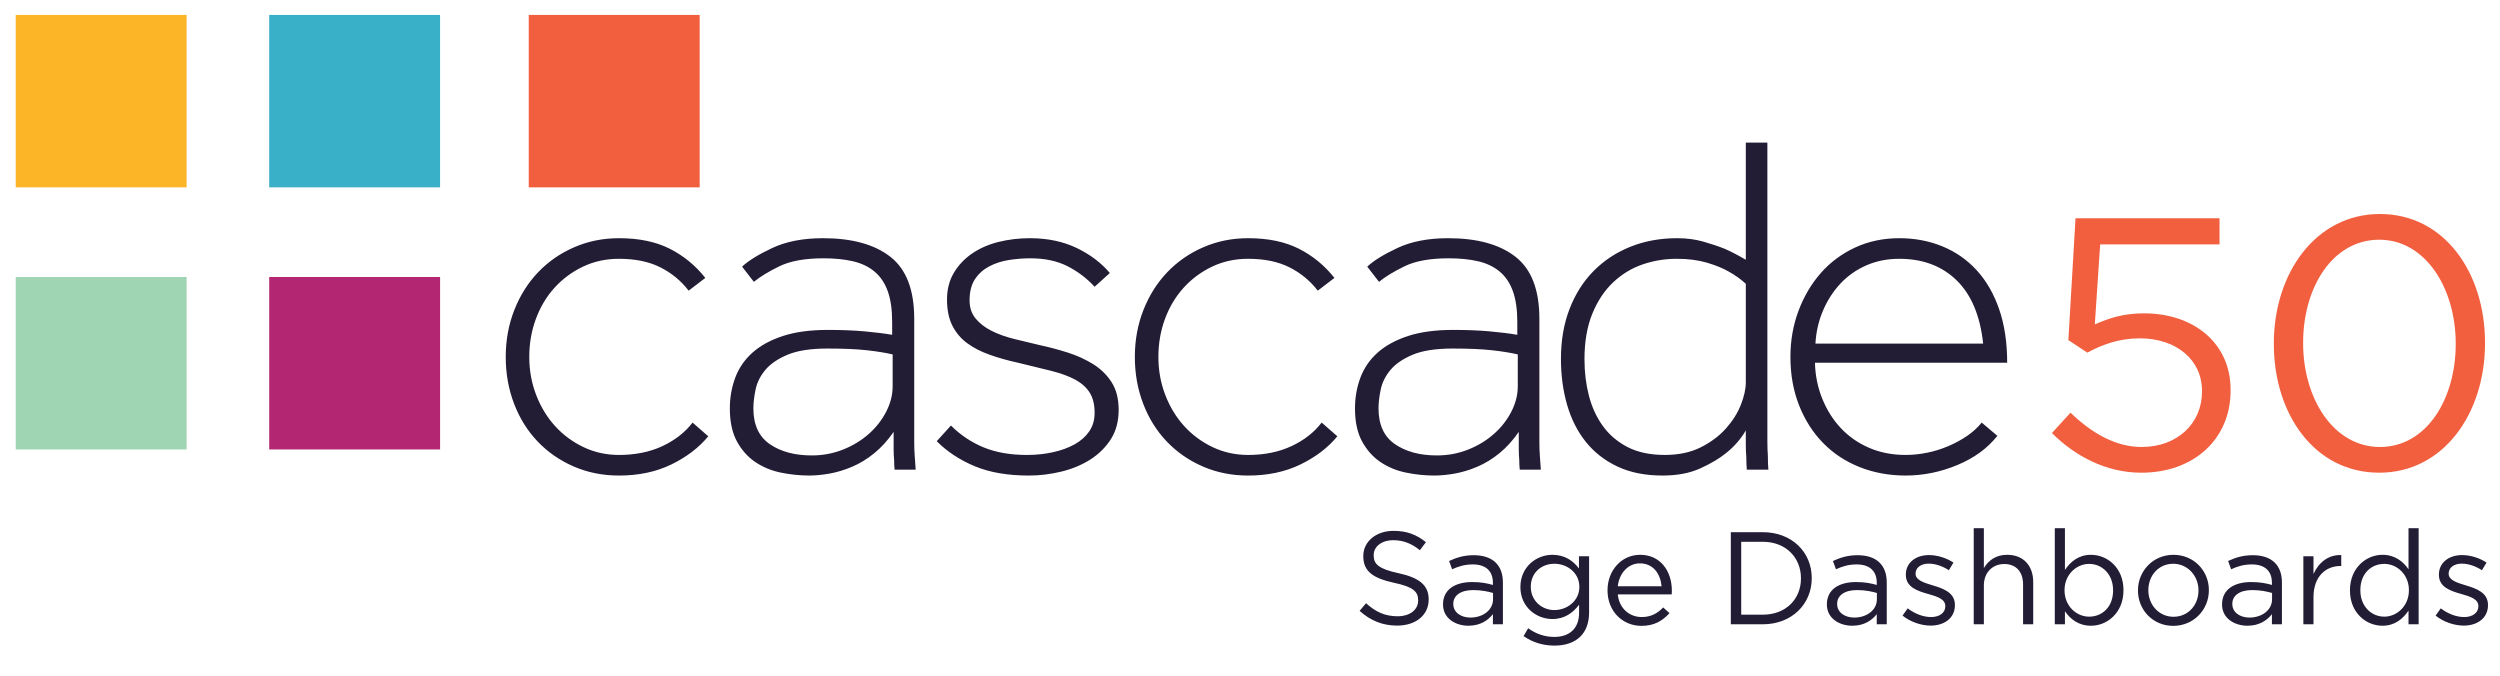
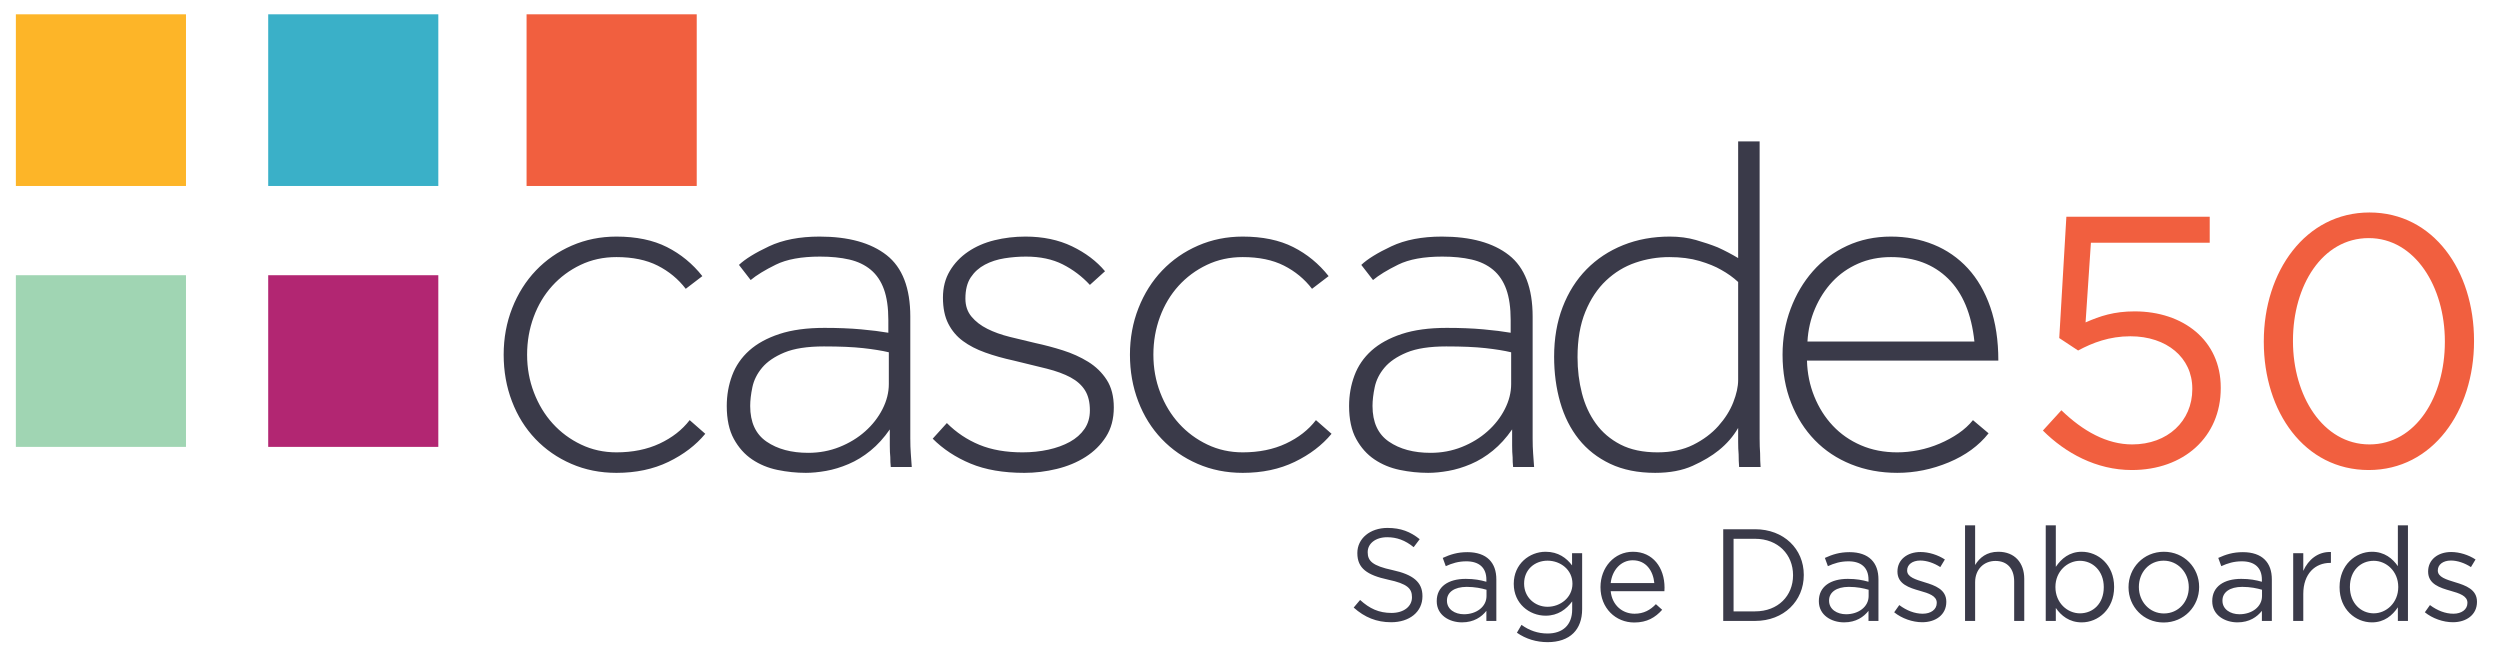
- <svg xmlns="http://www.w3.org/2000/svg" viewBox="0 0 1154 312" fill-rule="evenodd" clip-rule="evenodd" stroke-linejoin="round" stroke-miterlimit="1.414" width="1154" height="312">
-   <path fill="none" d="M0 0h1154v312H0z" />
-   <path fill="#3ab0c8" d="M124.268 6.888h78.877v79.599h-78.877z" />
-   <path fill="#b22672" d="M124.268 127.869h78.877v79.6h-78.877z" />
-   <path fill="#f15f3f" d="M244.069 6.888h78.899v79.599h-78.899z" />
-   <path fill="#fdb528" d="M7.261 6.888H86.14v79.599H7.261z" />
-   <path fill="#a0d5b3" d="M7.261 127.869H86.14v79.6H7.261z" />
-   <g fill="#221c34" fill-rule="nonzero">
-     <path d="M627.592 281.975l2.977-3.522c4.434 4.009 8.686 6.014 14.578 6.014 5.708 0 9.476-3.038 9.476-7.229v-.121c0-3.949-2.127-6.196-11.055-8.079-9.779-2.125-14.274-5.285-14.274-12.27v-.121c0-6.682 5.892-11.601 13.971-11.601 6.195 0 10.629 1.761 14.941 5.223l-2.794 3.706c-3.947-3.221-7.896-4.616-12.271-4.616-5.526 0-9.05 3.035-9.05 6.862v.121c0 4.01 2.187 6.258 11.542 8.261 9.475 2.064 13.848 5.528 13.848 12.027v.121c0 7.29-6.074 12.026-14.518 12.026-6.742 0-12.268-2.246-17.371-6.802zM666.102 279.06v-.121c0-6.742 5.468-10.267 13.424-10.267 4.01 0 6.804.547 9.599 1.337v-.972c0-5.59-3.403-8.504-9.294-8.504-3.704 0-6.62.911-9.537 2.247l-1.396-3.826c3.462-1.578 6.803-2.672 11.42-2.672 4.433 0 7.896 1.215 10.143 3.461 2.187 2.188 3.28 5.224 3.28 9.232v19.195h-4.616v-4.678c-2.188 2.794-5.771 5.346-11.298 5.346-5.892.001-11.725-3.34-11.725-9.778zm23.083-2.43v-2.915c-2.309-.669-5.347-1.337-9.171-1.337-5.832 0-9.174 2.551-9.174 6.317v.122c0 3.947 3.644 6.255 7.896 6.255 5.773 0 10.449-3.463 10.449-8.442zM703.277 293.637l2.125-3.646c3.584 2.613 7.593 4.01 12.087 4.01 6.926 0 11.42-3.826 11.42-11.176v-3.704c-2.733 3.644-6.562 6.62-12.33 6.62-7.533 0-14.76-5.649-14.76-14.698v-.123c0-9.172 7.289-14.821 14.76-14.821 5.892 0 9.719 2.917 12.27 6.317v-5.648h4.677v25.938c0 4.858-1.457 8.563-4.01 11.114-2.793 2.795-6.984 4.191-11.965 4.191-5.224 0-10.082-1.459-14.274-4.374zm25.753-22.657v-.122c0-6.438-5.587-10.629-11.541-10.629-5.951 0-10.872 4.13-10.872 10.569v.121c0 6.317 5.042 10.689 10.872 10.689 5.954.001 11.541-4.31 11.541-10.628zM757.822 284.829c4.313 0 7.35-1.762 9.901-4.435l2.916 2.613c-3.159 3.523-6.985 5.892-12.938 5.892-8.625 0-15.671-6.62-15.671-16.4 0-9.111 6.377-16.4 15.063-16.4 9.294 0 14.639 7.411 14.639 16.643 0 .426 0 .912-.061 1.642h-24.904c.669 6.619 5.529 10.445 11.055 10.445zm9.174-14.212c-.548-5.71-3.828-10.57-10.023-10.57-5.407 0-9.537 4.495-10.205 10.57h20.228zM798.945 245.652h14.76c13.363 0 22.596 9.172 22.596 21.138v.122c0 11.965-9.232 21.259-22.596 21.259h-14.76v-42.519zm14.76 38.084c10.751 0 17.616-7.29 17.616-16.704v-.12c0-9.415-6.865-16.826-17.616-16.826h-9.962v33.65h9.962zM843.287 279.06v-.121c0-6.742 5.467-10.267 13.424-10.267 4.008 0 6.804.547 9.598 1.337v-.972c0-5.59-3.402-8.504-9.294-8.504-3.705 0-6.62.911-9.536 2.247l-1.397-3.826c3.463-1.578 6.804-2.672 11.42-2.672 4.435 0 7.896 1.215 10.144 3.461 2.188 2.188 3.28 5.224 3.28 9.232v19.195h-4.616v-4.678c-2.188 2.794-5.771 5.346-11.299 5.346-5.893.001-11.724-3.34-11.724-9.778zm23.082-2.43v-2.915c-2.31-.669-5.346-1.337-9.172-1.337-5.832 0-9.172 2.551-9.172 6.317v.122c0 3.947 3.644 6.255 7.896 6.255 5.77 0 10.448-3.463 10.448-8.442zM878.214 284.161l2.369-3.34c3.401 2.552 7.167 4.008 10.872 4.008 3.766 0 6.5-1.943 6.5-4.98v-.121c0-3.158-3.705-4.373-7.836-5.527-4.92-1.397-10.386-3.098-10.386-8.869v-.12c0-5.406 4.494-8.99 10.689-8.99 3.827 0 8.079 1.337 11.299 3.463l-2.128 3.522c-2.914-1.883-6.255-3.037-9.293-3.037-3.705 0-6.073 1.944-6.073 4.555v.122c0 2.977 3.888 4.13 8.078 5.407 4.859 1.456 10.083 3.34 10.083 8.989v.121c0 5.951-4.92 9.414-11.176 9.414-4.495-.001-9.476-1.762-12.998-4.617zM911.075 243.83h4.677v18.404c2.066-3.401 5.345-6.136 10.751-6.136 7.593 0 12.027 5.104 12.027 12.573v19.499h-4.677v-18.343c0-5.833-3.159-9.477-8.688-9.477-5.405 0-9.414 3.947-9.414 9.84v17.979h-4.677V243.83h.001zM953.169 282.157v6.014h-4.677V243.83h4.677v19.255c2.551-3.767 6.256-6.986 12.027-6.986 7.531 0 15.002 5.954 15.002 16.279v.121c0 10.266-7.41 16.34-15.002 16.34-5.832 0-9.597-3.158-12.027-6.682zm22.231-9.597v-.121c0-7.41-5.103-12.147-11.055-12.147-5.831 0-11.358 4.92-11.358 12.087v.121c0 7.29 5.527 12.149 11.358 12.149 6.074-.001 11.055-4.497 11.055-12.089zM986.882 272.621v-.122c0-8.868 6.923-16.4 16.399-16.4 9.415 0 16.338 7.411 16.338 16.279v.121c0 8.868-6.983 16.4-16.461 16.4-9.414 0-16.276-7.411-16.276-16.278zm27.939 0v-.122c0-6.741-5.042-12.27-11.663-12.27-6.802 0-11.479 5.528-11.479 12.148v.121c0 6.743 4.979 12.209 11.602 12.209 6.803.001 11.54-5.465 11.54-12.086zM1025.7 279.06v-.121c0-6.742 5.467-10.267 13.425-10.267 4.008 0 6.802.547 9.596 1.337v-.972c0-5.59-3.401-8.504-9.294-8.504-3.704 0-6.621.911-9.536 2.247l-1.396-3.826c3.461-1.578 6.804-2.672 11.421-2.672 4.434 0 7.896 1.215 10.141 3.461 2.188 2.188 3.281 5.224 3.281 9.232v19.195h-4.616v-4.678c-2.188 2.794-5.77 5.346-11.299 5.346-5.892.001-11.723-3.34-11.723-9.778zm23.082-2.43v-2.915c-2.31-.669-5.347-1.337-9.173-1.337-5.832 0-9.171 2.551-9.171 6.317v.122c0 3.947 3.644 6.255 7.895 6.255 5.771 0 10.449-3.463 10.449-8.442zM1063.23 256.768h4.678v8.199c2.309-5.224 6.863-8.989 12.815-8.746v5.042h-.364c-6.863 0-12.451 4.92-12.451 14.396v12.513h-4.678v-31.404zM1084.74 272.56v-.121c0-10.265 7.471-16.34 15.003-16.34 5.83 0 9.597 3.159 12.027 6.682v-18.95h4.677v44.341h-4.677v-6.318c-2.552 3.767-6.258 6.986-12.027 6.986-7.532-.001-15.003-5.954-15.003-16.28zm27.212-.061v-.121c0-7.228-5.528-12.087-11.357-12.087-6.074 0-11.057 4.494-11.057 12.087v.121c0 7.411 5.104 12.149 11.057 12.149 5.829 0 11.357-4.92 11.357-12.149zM1124.28 284.161l2.37-3.34c3.401 2.552 7.167 4.008 10.873 4.008 3.767 0 6.499-1.943 6.499-4.98v-.121c0-3.158-3.705-4.373-7.836-5.527-4.92-1.397-10.386-3.098-10.386-8.869v-.12c0-5.406 4.494-8.99 10.689-8.99 3.827 0 8.078 1.337 11.298 3.463l-2.126 3.522c-2.916-1.883-6.257-3.037-9.295-3.037-3.704 0-6.072 1.944-6.072 4.555v.122c0 2.977 3.888 4.13 8.078 5.407 4.859 1.456 10.083 3.34 10.083 8.989v.121c0 5.951-4.919 9.414-11.176 9.414-4.495-.001-9.474-1.762-12.999-4.617z" />
+ <svg xmlns="http://www.w3.org/2000/svg" viewBox="0 0 961 252" fill-rule="evenodd" clip-rule="evenodd" stroke-linejoin="round" stroke-miterlimit="1.414" width="961" height="252">
+   <path fill="none" d="M0 0h961v252H0z" />
+   <path fill="#3ab0c8" d="M103.098 5.5h65.39v65.989h-65.39z" />
+   <path fill="#b22672" d="M103.098 105.794h65.39v65.989h-65.39z" />
+   <path fill="#f15f3f" d="M202.414 5.5h65.407v65.989h-65.407z" />
+   <path fill="#fdb528" d="M6.1 5.5h65.391v65.989H6.1z" />
+   <path fill="#a0d5b3" d="M6.1 105.794h65.391v65.989H6.1z" />
+   <g fill="#3a3a49" fill-rule="nonzero">
+     <path d="M520.354 233.548l2.467-2.92c3.677 3.324 7.201 4.985 12.086 4.985 4.731 0 7.854-2.518 7.854-5.992v-.101c0-3.273-1.762-5.137-9.163-6.697-8.107-1.762-11.834-4.381-11.834-10.172v-.102c0-5.538 4.884-9.615 11.582-9.615 5.136 0 8.811 1.459 12.386 4.33l-2.316 3.071c-3.271-2.67-6.545-3.827-10.171-3.827-4.583 0-7.502 2.518-7.502 5.688v.102c0 3.324 1.813 5.188 9.566 6.849 7.854 1.711 11.481 4.582 11.481 9.971v.1c0 6.044-5.036 9.97-12.035 9.97-5.589 0-10.17-1.863-14.401-5.64zM552.28 231.132v-.101c0-5.59 4.532-8.511 11.128-8.511 3.323 0 5.641.454 7.957 1.108v-.806c0-4.634-2.821-7.051-7.705-7.051-3.07 0-5.488.757-7.906 1.863l-1.157-3.172c2.87-1.309 5.64-2.214 9.467-2.214 3.676 0 6.545 1.007 8.408 2.868 1.813 1.814 2.721 4.331 2.721 7.654v15.912h-3.827v-3.878c-1.813 2.316-4.784 4.433-9.366 4.433-4.885.002-9.72-2.768-9.72-8.105zm19.135-2.014V226.7c-1.914-.553-4.432-1.107-7.603-1.107-4.834 0-7.604 2.114-7.604 5.237v.1c0 3.273 3.021 5.187 6.546 5.187 4.784-.001 8.661-2.871 8.661-6.999zM583.098 243.216l1.763-3.021c2.971 2.166 6.294 3.324 10.021 3.324 5.74 0 9.466-3.173 9.466-9.265v-3.072c-2.266 3.021-5.438 5.489-10.222 5.489-6.244 0-12.236-4.683-12.236-12.185v-.103c0-7.603 6.043-12.286 12.236-12.286 4.884 0 8.057 2.418 10.172 5.236v-4.683h3.877v21.502c0 4.028-1.208 7.1-3.324 9.215-2.315 2.316-5.791 3.475-9.919 3.475-4.332.001-8.36-1.209-11.834-3.626zm21.349-18.781v-.102c0-5.337-4.632-8.811-9.566-8.811-4.934 0-9.014 3.423-9.014 8.762v.1c0 5.237 4.18 8.862 9.014 8.862 4.934 0 9.566-3.575 9.566-8.811zM628.316 235.915c3.574 0 6.093-1.461 8.207-3.677l2.418 2.166c-2.619 2.921-5.791 4.885-10.726 4.885-7.15 0-12.991-5.488-12.991-13.596 0-7.553 5.287-13.596 12.487-13.596 7.704 0 12.136 6.144 12.136 13.797 0 .353 0 .755-.051 1.359H619.15c.555 5.49 4.584 8.662 9.166 8.662zm7.605-11.783c-.455-4.732-3.174-8.762-8.309-8.762-4.482 0-7.907 3.728-8.461 8.762h16.77zM662.407 203.437h12.236c11.077 0 18.731 7.604 18.731 17.524v.101c0 9.92-7.654 17.623-18.731 17.623h-12.236v-35.248zm12.237 31.572c8.912 0 14.603-6.043 14.603-13.848v-.1c0-7.805-5.69-13.948-14.603-13.948h-8.259v27.896h8.259zM699.167 231.132v-.101c0-5.59 4.53-8.511 11.129-8.511 3.321 0 5.64.454 7.955 1.108v-.806c0-4.634-2.82-7.051-7.705-7.051-3.071 0-5.487.757-7.905 1.863l-1.158-3.172c2.871-1.309 5.64-2.214 9.467-2.214 3.676 0 6.546 1.007 8.409 2.868 1.813 1.814 2.719 4.331 2.719 7.654v15.912h-3.826v-3.878c-1.813 2.316-4.783 4.433-9.366 4.433-4.887.002-9.719-2.768-9.719-8.105zm19.135-2.014V226.7c-1.914-.553-4.433-1.107-7.604-1.107-4.834 0-7.603 2.114-7.603 5.237v.1c0 3.273 3.021 5.187 6.546 5.187 4.783-.001 8.661-2.871 8.661-6.999zM728.121 235.361l1.963-2.77c2.82 2.116 5.942 3.323 9.015 3.323 3.121 0 5.388-1.611 5.388-4.129v-.101c0-2.618-3.072-3.626-6.496-4.583-4.079-1.157-8.61-2.566-8.61-7.352v-.101c0-4.48 3.726-7.453 8.862-7.453 3.172 0 6.697 1.109 9.365 2.871l-1.762 2.921c-2.417-1.562-5.187-2.519-7.705-2.519-3.07 0-5.035 1.611-5.035 3.777v.1c0 2.469 3.224 3.425 6.696 4.482 4.029 1.208 8.359 2.771 8.359 7.452v.102c0 4.934-4.078 7.804-9.264 7.804-3.727.003-7.856-1.457-10.776-3.824zM755.363 201.927h3.877v15.257c1.712-2.82 4.431-5.086 8.912-5.086 6.295 0 9.971 4.229 9.971 10.423v16.164h-3.877v-15.207c0-4.834-2.619-7.854-7.201-7.854-4.481 0-7.805 3.271-7.805 8.156v14.905h-3.877v-36.758zM790.258 233.7v4.984h-3.876v-36.758h3.876v15.962c2.115-3.123 5.188-5.791 9.971-5.791 6.244 0 12.438 4.935 12.438 13.495v.101c0 8.51-6.143 13.546-12.438 13.546-4.834 0-7.957-2.618-9.971-5.539zm18.431-7.957v-.101c0-6.143-4.23-10.069-9.166-10.069-4.834 0-9.416 4.077-9.416 10.02v.101c0 6.043 4.582 10.071 9.416 10.071 5.037 0 9.166-3.726 9.166-10.022zM818.206 225.795v-.102c0-7.353 5.74-13.596 13.595-13.596 7.805 0 13.545 6.144 13.545 13.495v.101c0 7.353-5.79 13.596-13.646 13.596-7.804 0-13.494-6.143-13.494-13.494zm23.162 0v-.102c0-5.589-4.179-10.171-9.668-10.171-5.64 0-9.517 4.582-9.517 10.07v.101c0 5.589 4.128 10.121 9.617 10.121 5.641 0 9.568-4.532 9.568-10.019zM850.384 231.132v-.101c0-5.59 4.531-8.511 11.129-8.511 3.323 0 5.64.454 7.955 1.108v-.806c0-4.634-2.819-7.051-7.705-7.051-3.071 0-5.488.757-7.906 1.863l-1.156-3.172c2.869-1.309 5.64-2.214 9.467-2.214 3.677 0 6.546 1.007 8.408 2.868 1.813 1.814 2.72 4.331 2.72 7.654v15.912h-3.827v-3.878c-1.813 2.316-4.783 4.433-9.366 4.433-4.885.002-9.719-2.768-9.719-8.105zm19.135-2.014V226.7c-1.914-.553-4.433-1.107-7.604-1.107-4.835 0-7.603 2.114-7.603 5.237v.1c0 3.273 3.02 5.187 6.545 5.187 4.784-.001 8.662-2.871 8.662-6.999zM881.503 212.651h3.878v6.798c1.913-4.331 5.689-7.452 10.624-7.252v4.18h-.302c-5.689 0-10.322 4.08-10.322 11.935v10.373h-3.878v-26.034zM899.329 225.743v-.101c0-8.509 6.192-13.545 12.437-13.545 4.835 0 7.956 2.618 9.972 5.538v-15.709h3.877v36.758h-3.877v-5.237c-2.115 3.123-5.188 5.792-9.972 5.792-6.245 0-12.437-4.935-12.437-13.496zm22.559-.05v-.101c0-5.991-4.583-10.02-9.415-10.02-5.035 0-9.166 3.725-9.166 10.02v.101c0 6.144 4.23 10.071 9.166 10.071 4.832.001 9.415-4.078 9.415-10.071zM932.11 235.361l1.964-2.77c2.819 2.116 5.94 3.323 9.014 3.323 3.123 0 5.389-1.611 5.389-4.129v-.101c0-2.618-3.072-3.626-6.497-4.583-4.078-1.157-8.609-2.566-8.609-7.352v-.101c0-4.48 3.726-7.453 8.861-7.453 3.173 0 6.697 1.109 9.365 2.871l-1.762 2.921c-2.418-1.562-5.187-2.519-7.705-2.519-3.069 0-5.034 1.611-5.034 3.777v.1c0 2.469 3.223 3.425 6.696 4.482 4.028 1.208 8.359 2.771 8.359 7.452v.102c0 4.934-4.079 7.804-9.265 7.804-3.728.003-7.855-1.457-10.776-3.824z" />
  </g>
  <g fill-rule="nonzero">
-     <g fill="#221c34">
-       <path d="M326.934 201.398c-4.378 5.289-10.073 9.623-17.09 13.022-7.02 3.39-15.055 5.092-24.105 5.092-7.551 0-14.525-1.396-20.941-4.193-6.415-2.787-11.961-6.633-16.638-11.538-4.677-4.91-8.297-10.713-10.864-17.431-2.569-6.716-3.849-13.921-3.849-21.623 0-7.696 1.321-14.896 3.96-21.614 2.642-6.716 6.299-12.524 10.98-17.43 4.676-4.9 10.218-8.751 16.638-11.543 6.411-2.793 13.317-4.189 20.713-4.189 9.199 0 17.012 1.625 23.428 4.869 6.408 3.245 11.881 7.734 16.407 13.469l-7.695 5.882c-3.472-4.526-7.807-8.113-13.018-10.75-5.204-2.637-11.583-3.96-19.123-3.96-6.041 0-11.587 1.208-16.638 3.622-5.061 2.409-9.434 5.659-13.13 9.729-3.7 4.079-6.563 8.869-8.6 14.376-2.038 5.508-3.058 11.356-3.058 17.539 0 6.192 1.052 12.042 3.169 17.545 2.113 5.51 5.012 10.297 8.713 14.377 3.695 4.069 8.073 7.322 13.129 9.732 5.056 2.417 10.527 3.622 16.415 3.622 7.54 0 14.218-1.359 20.031-4.074 5.806-2.719 10.446-6.338 13.923-10.868l7.243 6.337zM412.044 163.602c-3.167-.753-7.13-1.396-11.882-1.926-4.757-.53-10.83-.79-18.221-.79-7.695 0-13.807.944-18.335 2.825-4.526 1.889-7.959 4.229-10.3 7.018-2.341 2.791-3.847 5.813-4.528 9.056-.678 3.244-1.018 6.146-1.018 8.711 0 7.546 2.528 13.059 7.583 16.526 5.056 3.477 11.507 5.207 19.351 5.207 5.131 0 9.962-.909 14.488-2.716 4.53-1.811 8.49-4.225 11.887-7.245 3.392-3.012 6.071-6.447 8.033-10.298 1.962-3.848 2.944-7.735 2.944-11.658v-14.71h-.002zm.905 53.192c-.152-1.36-.224-2.865-.224-4.527-.153-1.505-.228-3.32-.228-5.434v-7.47c-2.715 3.925-5.697 7.209-8.939 9.847-3.246 2.647-6.643 4.719-10.19 6.224-3.545 1.511-7.018 2.564-10.41 3.167-3.397.603-6.532.908-9.395.908-4.378 0-8.751-.452-13.129-1.355-4.377-.903-8.298-2.528-11.77-4.868-3.473-2.336-6.304-5.508-8.489-9.509-2.188-3.992-3.281-9.084-3.281-15.281 0-4.979.828-9.69 2.491-14.145 1.659-4.448 4.298-8.295 7.918-11.544 3.625-3.244 8.297-5.808 14.035-7.696 5.734-1.886 12.675-2.825 20.824-2.825 6.34 0 11.998.223 16.98.676 4.98.455 9.199.98 12.675 1.582v-5.885c0-5.736-.677-10.485-2.037-14.259-1.36-3.769-3.396-6.79-6.112-9.056-2.719-2.26-6.037-3.848-9.96-4.75-3.927-.908-8.453-1.36-13.583-1.36-8.601 0-15.432 1.247-20.482 3.737-5.061 2.492-8.943 4.863-11.658 7.132l-5.434-7.018c2.866-2.718 7.503-5.584 13.919-8.605 6.415-3.016 14.223-4.526 23.432-4.526 13.429 0 23.799 2.87 31.123 8.605 7.316 5.736 10.979 15.24 10.979 28.518v56.477c0 2.638.075 4.946.226 6.9.148 2.417.304 4.525.452 6.342h-9.733v-.002zM438.952 196.421c4.373 4.375 9.395 7.738 15.052 10.074 5.661 2.341 12.336 3.509 20.031 3.509 4.225 0 8.224-.42 11.998-1.25 3.771-.826 7.093-2.035 9.963-3.618 2.863-1.584 5.124-3.582 6.788-6.001 1.66-2.408 2.491-5.278 2.491-8.596 0-3.768-.757-6.871-2.261-9.285-1.515-2.413-3.739-4.412-6.682-6-2.938-1.583-6.639-2.942-11.092-4.069a996.76 996.76 0 00-15.278-3.737c-4.83-1.054-9.243-2.296-13.241-3.736-4-1.434-7.433-3.203-10.295-5.32-2.871-2.109-5.136-4.787-6.795-8.031-1.658-3.243-2.491-7.281-2.491-12.113 0-4.677 1.057-8.789 3.174-12.333 2.11-3.549 4.937-6.524 8.489-8.944 3.541-2.408 7.615-4.188 12.224-5.319 4.597-1.133 9.39-1.698 14.371-1.698 8.149 0 15.354 1.515 21.618 4.526 6.263 3.021 11.355 6.873 15.279 11.543l-7.018 6.338a44.286 44.286 0 00-12.564-9.504c-4.751-2.41-10.451-3.624-17.085-3.624-3.324 0-6.646.265-9.962.795-3.323.529-6.34 1.505-9.056 2.938-2.719 1.437-4.905 3.399-6.563 5.891-1.663 2.491-2.491 5.771-2.491 9.842 0 3.321.94 6.114 2.831 8.377 1.885 2.262 4.337 4.152 7.356 5.657 3.018 1.515 6.483 2.761 10.414 3.737 3.92.986 7.843 1.922 11.771 2.834 4.223.904 8.489 2.034 12.787 3.391 4.302 1.359 8.225 3.134 11.77 5.32 3.545 2.194 6.415 4.978 8.606 8.377 2.183 3.391 3.28 7.66 3.28 12.79 0 5.282-1.208 9.809-3.62 13.578-2.417 3.773-5.589 6.903-9.51 9.394-3.924 2.488-8.376 4.34-13.353 5.544-4.98 1.205-9.96 1.816-14.943 1.816-9.81 0-18.146-1.441-25.008-4.307-6.869-2.86-12.719-6.713-17.546-11.545l6.561-7.241zM617.331 201.398c-4.375 5.289-10.074 9.623-17.093 13.022-7.017 3.39-15.052 5.092-24.1 5.092-7.551 0-14.528-1.396-20.943-4.193-6.416-2.787-11.958-6.633-16.636-11.538-4.681-4.91-8.3-10.713-10.866-17.431-2.569-6.716-3.849-13.921-3.849-21.623 0-7.696 1.32-14.896 3.96-21.614 2.642-6.716 6.301-12.524 10.982-17.43 4.677-4.9 10.216-8.751 16.635-11.543 6.412-2.793 13.319-4.189 20.716-4.189 9.198 0 17.01 1.625 23.426 4.869 6.41 3.245 11.88 7.734 16.407 13.469l-7.693 5.882c-3.472-4.526-7.807-8.113-13.018-10.75-5.205-2.637-11.585-3.96-19.122-3.96-6.041 0-11.589 1.208-16.641 3.622-5.061 2.409-9.432 5.659-13.128 9.729-3.7 4.079-6.565 8.869-8.604 14.376-2.035 5.508-3.053 11.356-3.053 17.539 0 6.192 1.05 12.042 3.167 17.545 2.112 5.51 5.015 10.297 8.714 14.377 3.697 4.069 8.072 7.322 13.127 9.732 5.055 2.417 10.527 3.622 16.417 3.622 7.537 0 14.217-1.359 20.025-4.074 5.81-2.719 10.449-6.338 13.926-10.868l7.244 6.337zM700.611 163.602c-3.167-.753-7.132-1.396-11.882-1.926-4.76-.53-10.833-.79-18.225-.79-7.692 0-13.811.944-18.336 2.825-4.522 1.889-7.959 4.229-10.3 7.018-2.34 2.791-3.846 5.813-4.525 9.056-.681 3.244-1.019 6.146-1.019 8.711 0 7.546 2.528 13.059 7.583 16.526 5.056 3.477 11.508 5.207 19.351 5.207 5.129 0 9.961-.909 14.487-2.716 4.531-1.811 8.491-4.225 11.883-7.245 3.398-3.012 6.078-6.447 8.038-10.298 1.963-3.848 2.944-7.735 2.944-11.658v-14.71h.001zm.904 53.192a41.236 41.236 0 01-.225-4.527c-.15-1.505-.228-3.32-.228-5.434v-7.47c-2.715 3.925-5.694 7.209-8.938 9.847-3.243 2.647-6.644 4.719-10.189 6.224-3.545 1.511-7.018 2.564-10.411 3.167-3.396.603-6.529.908-9.396.908-4.376 0-8.752-.452-13.127-1.355-4.381-.903-8.299-2.528-11.771-4.868-3.473-2.336-6.302-5.508-8.487-9.509-2.189-3.992-3.281-9.084-3.281-15.281 0-4.979.826-9.69 2.493-14.145 1.655-4.448 4.298-8.295 7.916-11.544 3.627-3.244 8.3-5.808 14.034-7.696 5.735-1.886 12.68-2.825 20.825-2.825 6.342 0 11.999.223 16.981.676 4.979.455 9.199.98 12.677 1.582v-5.885c0-5.736-.685-10.485-2.04-14.259-1.358-3.769-3.396-6.79-6.11-9.056-2.719-2.26-6.04-3.848-9.96-4.75-3.924-.908-8.455-1.36-13.584-1.36-8.6 0-15.431 1.247-20.482 3.737-5.06 2.492-8.942 4.863-11.657 7.132l-5.434-7.018c2.864-2.718 7.5-5.584 13.916-8.605 6.415-3.016 14.222-4.526 23.435-4.526 13.428 0 23.799 2.87 31.123 8.605 7.313 5.736 10.979 15.24 10.979 28.518v56.477c0 2.638.072 4.946.223 6.9.15 2.417.307 4.525.452 6.342h-9.734v-.002zM805.865 131.005c-2.264-2.109-4.904-3.998-7.921-5.662-2.569-1.501-5.887-2.861-9.962-4.075-4.073-1.205-8.756-1.807-14.034-1.807-5.435 0-10.677.867-15.731 2.601-5.057 1.734-9.583 4.49-13.585 8.263-3.997 3.774-7.209 8.601-9.617 14.487-2.414 5.887-3.623 12.904-3.623 21.053 0 5.886.679 11.471 2.039 16.746 1.36 5.282 3.509 9.965 6.451 14.034 2.944 4.079 6.754 7.322 11.431 9.737 4.677 2.414 10.412 3.618 17.201 3.618 6.343 0 11.85-1.164 16.527-3.505 4.676-2.341 8.564-5.243 11.657-8.72 3.095-3.467 5.397-7.127 6.903-10.973 1.507-3.853 2.264-7.278 2.264-10.303v-45.494zm.451 85.789a77.127 77.127 0 01-.225-5.886c-.154-1.661-.227-3.588-.227-5.772v-6.452c-2.264 3.925-5.283 7.397-9.054 10.417-3.17 2.563-7.167 4.94-11.995 7.127-4.835 2.19-10.641 3.281-17.435 3.281-7.998 0-14.933-1.396-20.824-4.185-5.886-2.792-10.749-6.606-14.601-11.435-3.842-4.827-6.712-10.521-8.601-17.087-1.885-6.566-2.823-13.62-2.823-21.167 0-8.446 1.313-16.107 3.954-22.977 2.643-6.864 6.344-12.709 11.093-17.54 4.754-4.828 10.412-8.564 16.978-11.206 6.565-2.638 13.771-3.961 21.618-3.961 4.376 0 8.411.53 12.105 1.588 3.696 1.054 7.059 2.19 10.075 3.396a92.804 92.804 0 019.509 4.982V65.812h9.96v137.74c0 2.638.077 4.946.225 6.9 0 2.417.077 4.525.227 6.342h-9.959zM915.421 158.618c-1.354-12.822-5.434-22.558-12.224-29.202-6.789-6.639-15.618-9.956-26.481-9.956-5.59 0-10.682 1.023-15.276 3.057-4.608 2.036-8.568 4.828-11.887 8.373-3.321 3.545-6 7.697-8.039 12.452-2.035 4.75-3.208 9.847-3.509 15.276h77.416zm6.566 42.558c-4.531 5.734-10.676 10.226-18.446 13.469-7.776 3.244-15.738 4.864-23.887 4.864-7.692 0-14.824-1.324-21.39-3.957-6.563-2.642-12.184-6.377-16.86-11.21-4.682-4.823-8.342-10.6-10.981-17.315-2.638-6.716-3.962-14.145-3.962-22.294 0-7.547 1.245-14.637 3.737-21.281 2.492-6.638 5.923-12.447 10.298-17.425 4.375-4.982 9.66-8.906 15.842-11.777 6.188-2.865 12.981-4.298 20.378-4.298 7.091 0 13.691 1.241 19.808 3.733 6.108 2.492 11.388 6.155 15.841 10.981 4.449 4.833 7.926 10.828 10.416 17.993 2.487 7.172 3.732 15.43 3.732 24.784h-88.73c.15 5.892 1.281 11.435 3.394 16.641 2.108 5.206 4.979 9.737 8.602 13.584 3.623 3.851 7.961 6.866 13.017 9.052 5.056 2.19 10.673 3.281 16.86 3.281 3.176 0 6.452-.333 9.851-1.014a49.422 49.422 0 009.843-3.062c3.171-1.351 6.077-2.938 8.719-4.749 2.637-1.813 4.863-3.851 6.676-6.11l7.242 6.11z" />
+     <g fill="#3a3a49">
+       <path d="M271.109 166.751c-3.629 4.384-8.351 7.979-14.168 10.795-5.819 2.811-12.48 4.221-19.983 4.221-6.26 0-12.042-1.156-17.36-3.475-5.318-2.312-9.916-5.501-13.793-9.566-3.876-4.071-6.878-8.881-9.006-14.449-2.13-5.567-3.19-11.541-3.19-17.926 0-6.381 1.095-12.35 3.283-17.917 2.19-5.569 5.222-10.383 9.103-14.45 3.877-4.063 8.472-7.254 13.793-9.57 5.315-2.314 11.04-3.472 17.171-3.472 7.626 0 14.104 1.347 19.421 4.036 5.313 2.689 9.85 6.412 13.602 11.165l-6.379 4.876c-2.878-3.752-6.472-6.725-10.791-8.912-4.314-2.187-9.602-3.283-15.853-3.283-5.008 0-9.605 1.002-13.792 3.003-4.195 1.997-7.821 4.69-10.884 8.064-3.068 3.382-5.441 7.354-7.13 11.92-1.689 4.564-2.535 9.413-2.535 14.539 0 5.134.872 9.982 2.627 14.544 1.751 4.568 4.155 8.538 7.223 11.919 3.064 3.374 6.693 6.07 10.885 8.068 4.19 2.004 8.726 3.002 13.607 3.002 6.251 0 11.787-1.126 16.606-3.378 4.813-2.253 8.66-5.252 11.542-9.009l6.001 5.255zM341.665 135.417c-2.625-.624-5.911-1.158-9.85-1.598-3.943-.438-8.978-.653-15.105-.653-6.38 0-11.447.782-15.201 2.342-3.752 1.565-6.599 3.506-8.539 5.817-1.94 2.314-3.189 4.818-3.753 7.507-.562 2.69-.844 5.096-.844 7.222 0 6.256 2.096 10.825 6.286 13.7 4.192 2.883 9.54 4.316 16.042 4.316 4.253 0 8.259-.754 12.012-2.251 3.754-1.502 7.038-3.503 9.854-6.007 2.812-2.496 5.033-5.344 6.659-8.536 1.626-3.189 2.44-6.412 2.44-9.665v-12.194h-.001zm.75 44.097a34.018 34.018 0 01-.185-3.754c-.127-1.246-.189-2.752-.189-4.504v-6.192c-2.251 3.253-4.723 5.977-7.411 8.163-2.691 2.194-5.507 3.912-8.448 5.159-2.938 1.251-5.818 2.126-8.629 2.625-2.816.499-5.415.753-7.788.753-3.63 0-7.256-.374-10.885-1.123-3.629-.75-6.879-2.096-9.757-4.036-2.879-1.936-5.226-4.566-7.037-7.883-1.814-3.31-2.72-7.53-2.72-12.668 0-4.127.686-8.034 2.064-11.726 1.375-3.688 3.564-6.876 6.565-9.57 3.005-2.688 6.878-4.815 11.635-6.38 4.754-1.563 10.508-2.342 17.264-2.342 5.256 0 9.946.185 14.076.56 4.129.378 7.626.813 10.508 1.313v-4.88c0-4.755-.562-8.692-1.689-11.82-1.127-3.125-2.816-5.628-5.067-7.509-2.254-1.872-5.004-3.189-8.257-3.937-3.255-.753-7.007-1.127-11.261-1.127-7.13 0-12.793 1.033-16.98 3.098-4.195 2.064-7.414 4.031-9.665 5.912l-4.505-5.818c2.376-2.255 6.22-4.63 11.539-7.133 5.318-2.501 11.791-3.753 19.425-3.753 11.132 0 19.729 2.379 25.801 7.134 6.064 4.755 9.1 12.634 9.1 23.642v46.818c0 2.187.063 4.101.187 5.719.124 2.005.252 3.753.375 5.259h-8.066zM363.972 162.623c3.626 3.629 7.789 6.416 12.479 8.354 4.692 1.939 10.227 2.907 16.605 2.907 3.502 0 6.818-.347 9.946-1.035 3.126-.686 5.88-1.688 8.259-3 2.373-1.313 4.248-2.97 5.627-4.974 1.376-1.998 2.065-4.377 2.065-7.127 0-3.124-.628-5.695-1.875-7.697-1.255-2.001-3.099-3.656-5.54-4.974-2.436-1.313-5.504-2.44-9.195-3.375a840.09 840.09 0 00-12.666-3.097c-4.003-.874-7.662-1.903-10.977-3.098-3.315-1.188-6.162-2.655-8.535-4.411-2.38-1.748-4.258-3.968-5.633-6.657-1.374-2.689-2.064-6.036-2.064-10.043 0-3.876.875-7.285 2.63-10.224 1.749-2.941 4.092-5.409 7.037-7.414 2.936-1.997 6.313-3.472 10.133-4.41 3.812-.939 7.785-1.407 11.914-1.407 6.755 0 12.729 1.255 17.921 3.753 5.192 2.503 9.414 5.695 12.666 9.569l-5.817 5.254a36.715 36.715 0 00-10.416-7.88c-3.939-1.997-8.665-3.002-14.164-3.002-2.755 0-5.509.219-8.259.658-2.754.439-5.256 1.249-7.507 2.436-2.254 1.191-4.066 2.818-5.441 4.884-1.378 2.065-2.065 4.784-2.065 8.159 0 2.754.78 5.068 2.347 6.945 1.563 1.875 3.596 3.44 6.098 4.689 2.501 1.256 5.375 2.288 8.633 3.098 3.249.817 6.501 1.593 9.757 2.35a115.18 115.18 0 0110.601 2.811c3.566 1.127 6.818 2.599 9.757 4.41 2.938 1.819 5.318 4.127 7.133 6.944 1.81 2.811 2.72 6.351 2.72 10.604 0 4.379-1.002 8.131-3.001 11.256-2.003 3.129-4.633 5.723-7.883 7.788-3.253 2.063-6.944 3.598-11.069 4.596-4.128.999-8.257 1.505-12.388 1.505-8.132 0-15.043-1.194-20.731-3.569-5.695-2.372-10.544-5.564-14.545-9.57l5.443-6.006zM511.849 166.751c-3.628 4.384-8.352 7.979-14.17 10.795-5.817 2.811-12.478 4.221-19.979 4.221-6.26 0-12.043-1.156-17.362-3.475-5.318-2.312-9.914-5.501-13.791-9.566-3.881-4.071-6.88-8.881-9.008-14.449-2.129-5.567-3.19-11.541-3.19-17.926 0-6.381 1.094-12.35 3.284-17.917 2.189-5.569 5.223-10.383 9.104-14.45 3.877-4.063 8.469-7.254 13.791-9.57 5.314-2.314 11.042-3.472 17.172-3.472 7.626 0 14.102 1.347 19.421 4.036 5.313 2.689 9.849 6.412 13.601 11.165l-6.378 4.876c-2.877-3.752-6.471-6.725-10.79-8.912-4.316-2.187-9.604-3.283-15.854-3.283-5.007 0-9.607 1.002-13.794 3.003-4.195 1.997-7.819 4.69-10.883 8.064-3.067 3.382-5.442 7.354-7.133 11.92-1.687 4.564-2.53 9.413-2.53 14.539 0 5.134.87 9.982 2.625 14.544 1.75 4.568 4.157 8.538 7.224 11.919 3.064 3.374 6.691 6.07 10.883 8.068 4.191 2.004 8.726 3.002 13.609 3.002 6.249 0 11.786-1.126 16.602-3.378 4.815-2.253 8.662-5.252 11.545-9.009l6.001 5.255zM580.888 135.417c-2.625-.624-5.913-1.158-9.851-1.598-3.945-.438-8.979-.653-15.107-.653-6.377 0-11.449.782-15.201 2.342-3.75 1.565-6.598 3.506-8.538 5.817-1.94 2.314-3.188 4.818-3.751 7.507-.564 2.69-.845 5.096-.845 7.222 0 6.256 2.096 10.825 6.286 13.7 4.191 2.883 9.54 4.316 16.042 4.316 4.252 0 8.258-.754 12.01-2.251 3.757-1.502 7.039-3.503 9.851-6.007 2.817-2.496 5.039-5.344 6.664-8.536 1.628-3.189 2.44-6.412 2.44-9.665v-12.194zm.749 44.097a34.25 34.25 0 01-.186-3.754c-.125-1.246-.189-2.752-.189-4.504v-6.192c-2.249 3.253-4.721 5.977-7.41 8.163-2.688 2.194-5.507 3.912-8.446 5.159-2.938 1.251-5.817 2.126-8.632 2.625-2.813.499-5.412.753-7.789.753a53.69 53.69 0 01-10.882-1.123c-3.632-.75-6.879-2.096-9.759-4.036-2.878-1.936-5.224-4.566-7.035-7.883-1.815-3.31-2.72-7.53-2.72-12.668 0-4.127.684-8.034 2.066-11.726 1.372-3.688 3.562-6.876 6.562-9.57 3.007-2.688 6.881-4.815 11.635-6.38 4.755-1.563 10.512-2.342 17.264-2.342 5.258 0 9.947.185 14.078.56 4.127.378 7.626.813 10.509 1.313v-4.88c0-4.755-.567-8.692-1.689-11.82-1.129-3.125-2.815-5.628-5.066-7.509-2.255-1.872-5.008-3.189-8.257-3.937-3.253-.753-7.01-1.127-11.261-1.127-7.13 0-12.792 1.033-16.98 3.098-4.194 2.064-7.413 4.031-9.663 5.912l-4.506-5.818c2.374-2.255 6.218-4.63 11.537-7.133 5.317-2.501 11.789-3.753 19.427-3.753 11.131 0 19.729 2.379 25.8 7.134 6.063 4.755 9.102 12.634 9.102 23.642v46.818c0 2.187.062 4.101.185 5.719.126 2.005.254 3.753.376 5.259h-8.071zM668.144 108.395c-1.877-1.748-4.066-3.314-6.565-4.695-2.131-1.244-4.881-2.371-8.259-3.378-3.378-.998-7.259-1.497-11.635-1.497-4.505 0-8.851.718-13.042 2.156-4.192 1.438-7.944 3.722-11.262 6.85-3.313 3.128-5.976 7.13-7.973 12.01-2.002 4.88-3.003 10.697-3.003 17.453 0 4.878.563 9.509 1.69 13.882 1.127 4.38 2.909 8.262 5.348 11.635 2.44 3.382 5.598 6.07 9.475 8.072 3.879 2.001 8.633 2.999 14.262 2.999 5.258 0 9.822-.965 13.699-2.904 3.877-1.941 7.101-4.347 9.665-7.229 2.565-2.874 4.475-5.907 5.723-9.097 1.249-3.192 1.877-6.033 1.877-8.541v-37.716zm.374 71.119a63.61 63.61 0 01-.187-4.88c-.128-1.377-.188-2.974-.188-4.785v-5.348c-1.877 3.253-4.38 6.131-7.505 8.635-2.629 2.125-5.942 4.096-9.945 5.908-4.008 1.816-8.82 2.72-14.453 2.72-6.63 0-12.379-1.157-17.263-3.469-4.88-2.314-8.912-5.477-12.104-9.479-3.184-4.001-5.563-8.723-7.129-14.165-1.563-5.442-2.342-11.291-2.342-17.548 0-7.001 1.088-13.352 3.279-19.048 2.19-5.689 5.258-10.535 9.195-14.54 3.941-4.002 8.632-7.101 14.074-9.29 5.443-2.187 11.416-3.283 17.922-3.283 3.628 0 6.972.438 10.035 1.316 3.063.874 5.852 1.815 8.353 2.814a76.98 76.98 0 017.883 4.13V54.349h8.258v114.187c0 2.187.063 4.101.186 5.719 0 2.005.063 3.753.188 5.259h-8.257zM758.965 131.286c-1.123-10.63-4.504-18.701-10.133-24.209-5.628-5.503-12.947-8.253-21.953-8.253-4.634 0-8.856.849-12.665 2.535-3.82 1.687-7.103 4.001-9.854 6.94-2.754 2.939-4.974 6.381-6.664 10.323-1.688 3.937-2.659 8.162-2.909 12.664h64.178zm5.444 35.279c-3.757 4.755-8.851 8.477-15.293 11.166-6.446 2.689-13.047 4.032-19.802 4.032-6.378 0-12.289-1.097-17.732-3.28-5.439-2.189-10.1-5.287-13.977-9.292-3.882-3.999-6.915-8.788-9.104-14.355-2.187-5.567-3.285-11.726-3.285-18.481 0-6.257 1.033-12.135 3.1-17.643 2.064-5.503 4.909-10.317 8.537-14.445 3.626-4.131 8.008-7.383 13.132-9.763 5.131-2.375 10.762-3.562 16.894-3.562 5.878 0 11.351 1.028 16.42 3.094a36.315 36.315 0 0113.133 9.104c3.688 4.006 6.57 8.977 8.635 14.916 2.062 5.946 3.095 12.793 3.095 20.547h-73.559c.124 4.884 1.062 9.479 2.813 13.795 1.748 4.315 4.127 8.072 7.13 11.26 3.004 3.192 6.601 5.693 10.791 7.504 4.191 1.816 8.848 2.721 13.978 2.721 2.633 0 5.349-.275 8.167-.84a41.01 41.01 0 008.159-2.538c2.628-1.12 5.038-2.436 7.228-3.938 2.187-1.502 4.032-3.192 5.534-5.065l6.006 5.063z" />
    </g>
    <g fill="#f15f3f">
-       <path d="M947.173 199.892l8.577-9.402c10.063 9.731 21.113 15.836 32.824 15.836 16.495 0 27.877-10.887 27.877-25.568v-.329c0-14.351-11.876-24.247-28.701-24.247-9.732 0-17.484 2.969-24.247 6.598l-8.743-5.773 3.3-56.247h66.474v12.041H969.44l-2.475 36.949c6.764-2.969 13.196-5.114 22.764-5.114 22.433 0 39.917 13.36 39.917 35.3v.329c0 22.598-17.154 37.938-41.237 37.938-16.494-.003-30.845-7.92-41.236-18.311zM1049.6 158.819v-.329c0-32.33 19.299-59.712 48.989-59.712 29.69 0 48.494 27.052 48.494 59.381v.331c0 32.33-19.134 59.71-48.824 59.71-29.855 0-48.659-27.052-48.659-59.381zm83.958 0v-.329c0-25.238-13.854-47.835-35.298-47.835-21.607 0-35.135 22.103-35.135 47.504v.331c0 25.237 13.856 47.835 35.465 47.835 21.607 0 34.968-22.267 34.968-47.506z" />
+       <path d="M785.288 165.502l7.11-7.795c8.342 8.067 17.503 13.127 27.211 13.127 13.675 0 23.11-9.024 23.11-21.194v-.273c0-11.896-9.846-20.102-23.793-20.102-8.068 0-14.495 2.462-20.102 5.47l-7.247-4.786 2.735-46.628h55.106v9.981h-45.672l-2.051 30.63c5.606-2.461 10.939-4.238 18.87-4.238 18.597 0 33.091 11.075 33.091 29.263v.273c0 18.733-14.221 31.45-34.185 31.45-13.671 0-25.569-6.564-34.183-15.178zM870.203 131.453v-.273c0-26.802 15.999-49.501 40.613-49.501 24.613 0 40.201 22.426 40.201 49.228v.273c0 26.802-15.861 49.5-40.475 49.5-24.75 0-40.339-22.426-40.339-49.227zm69.603 0v-.273c0-20.922-11.487-39.656-29.263-39.656-17.914 0-29.127 18.323-29.127 39.382v.273c0 20.921 11.486 39.654 29.4 39.654 17.913.001 28.99-18.458 28.99-39.38z" />
    </g>
  </g>
</svg>
